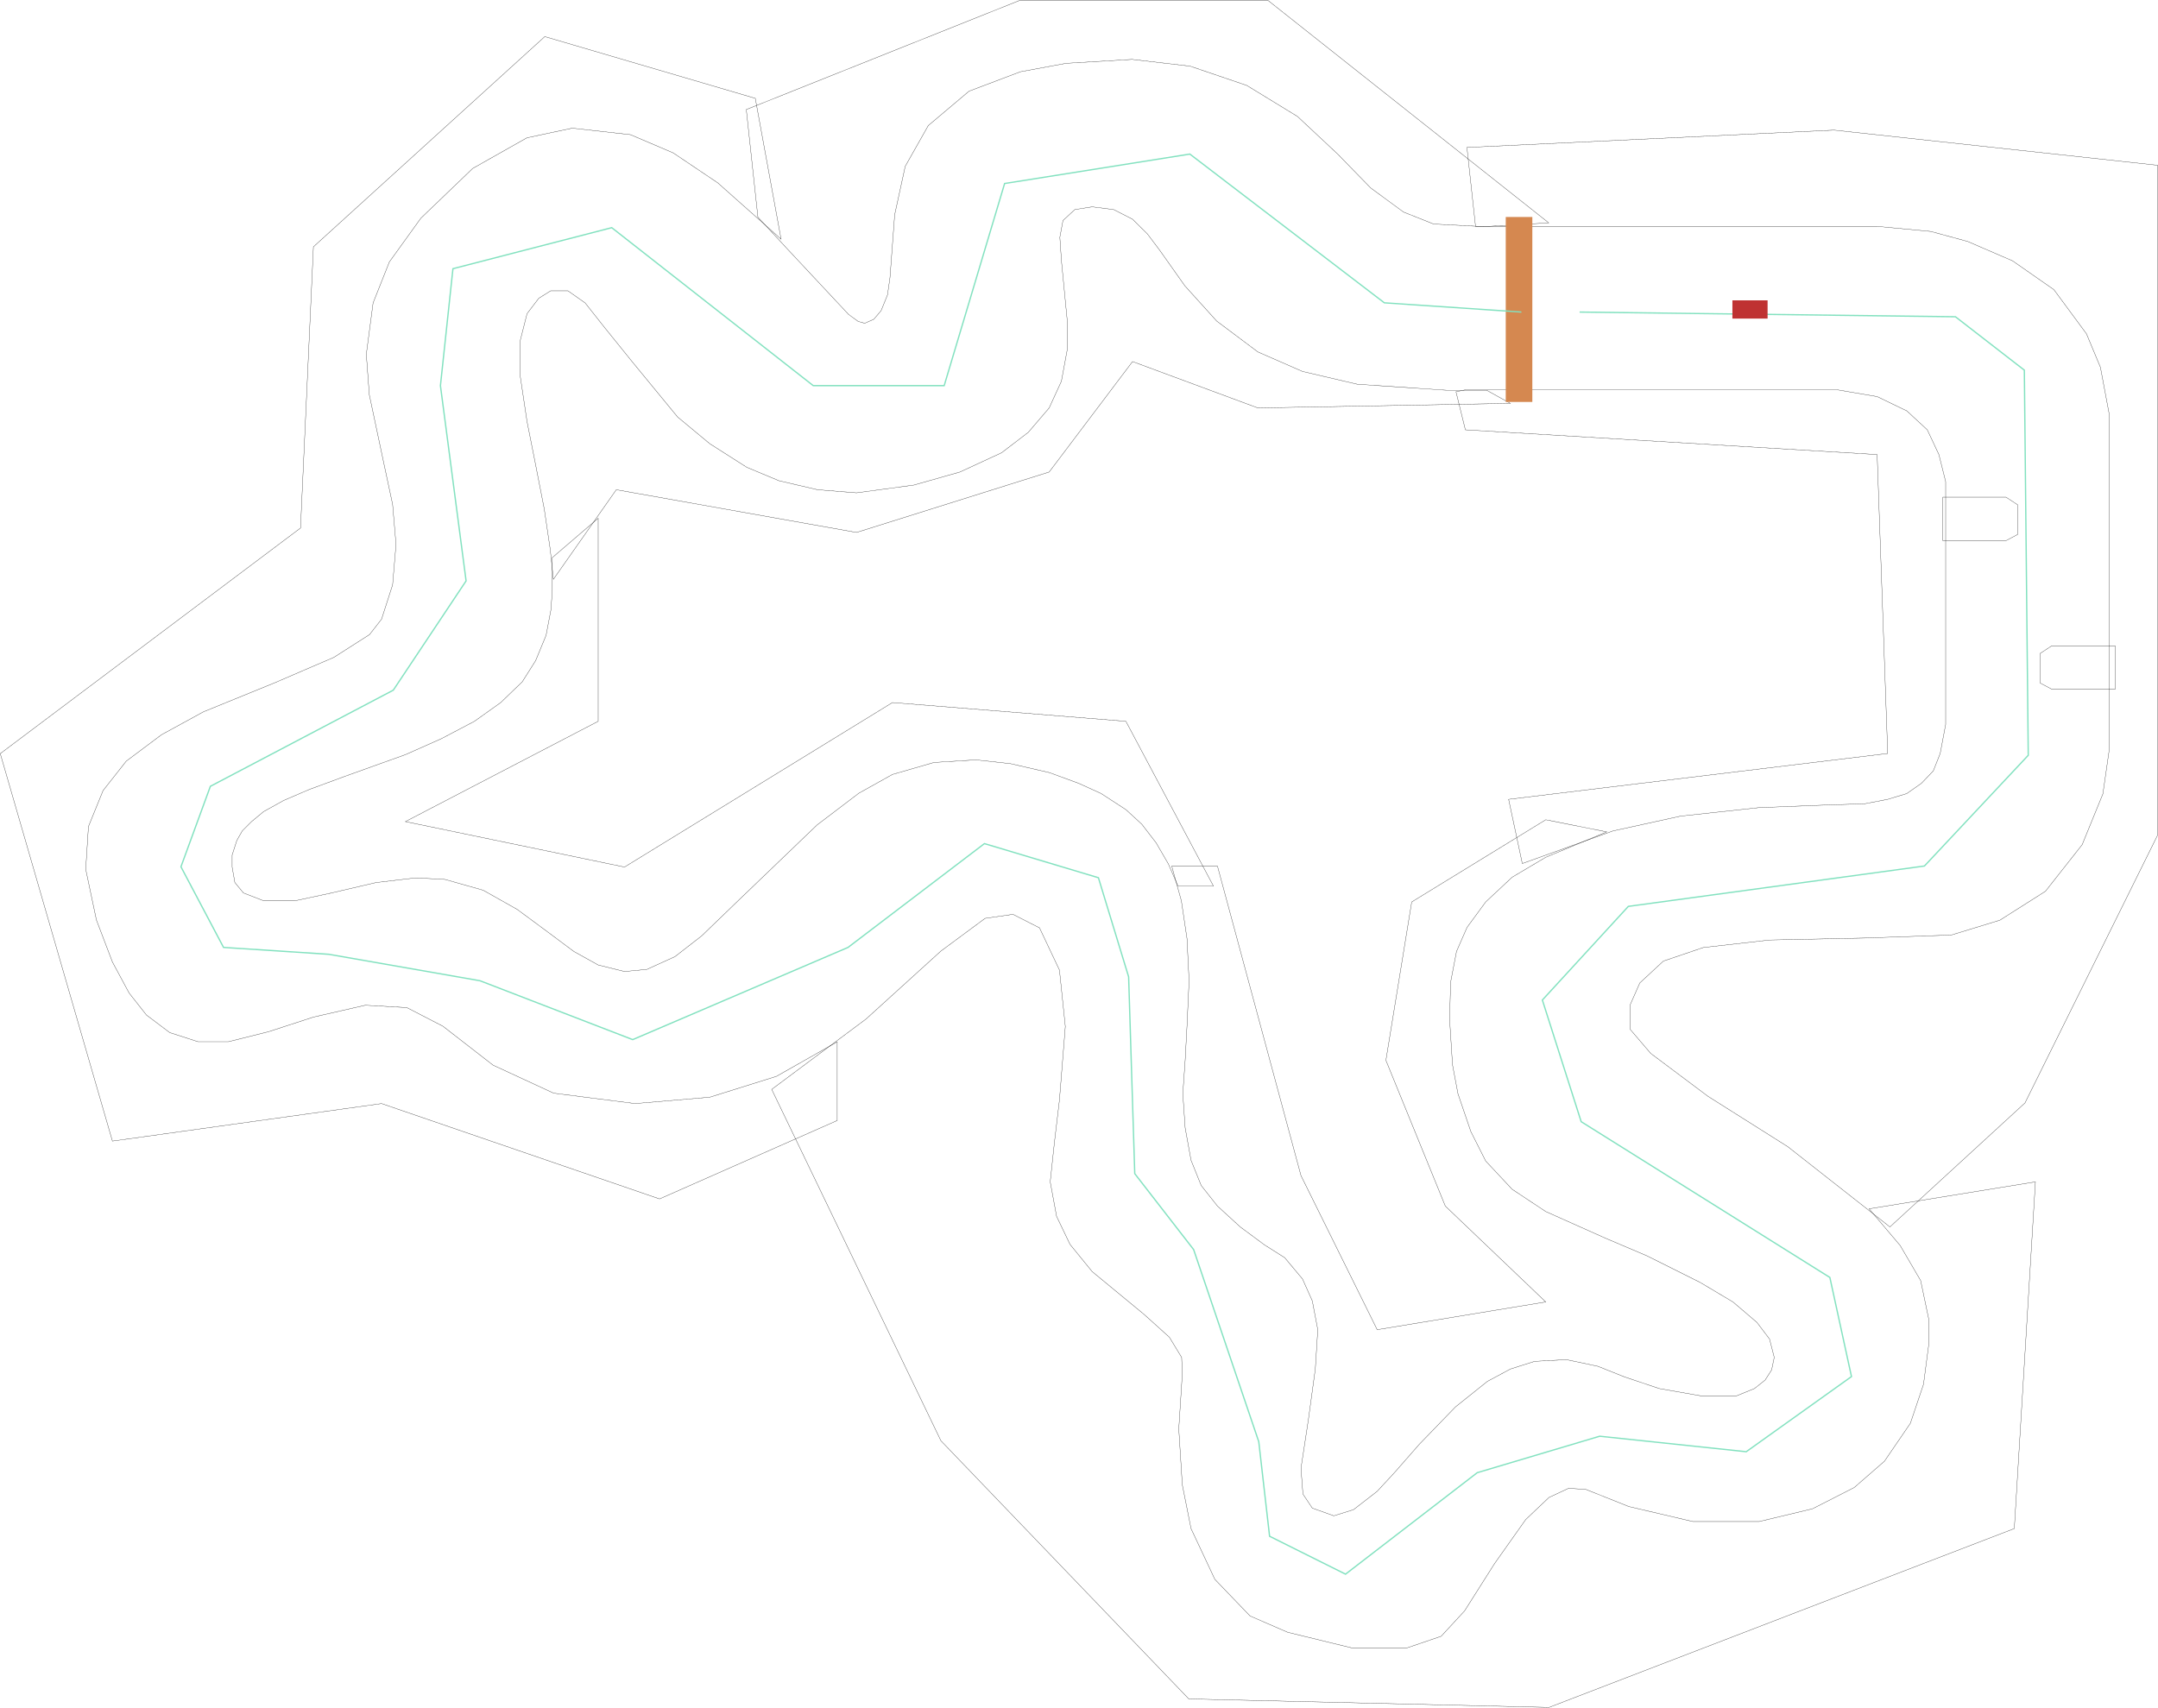
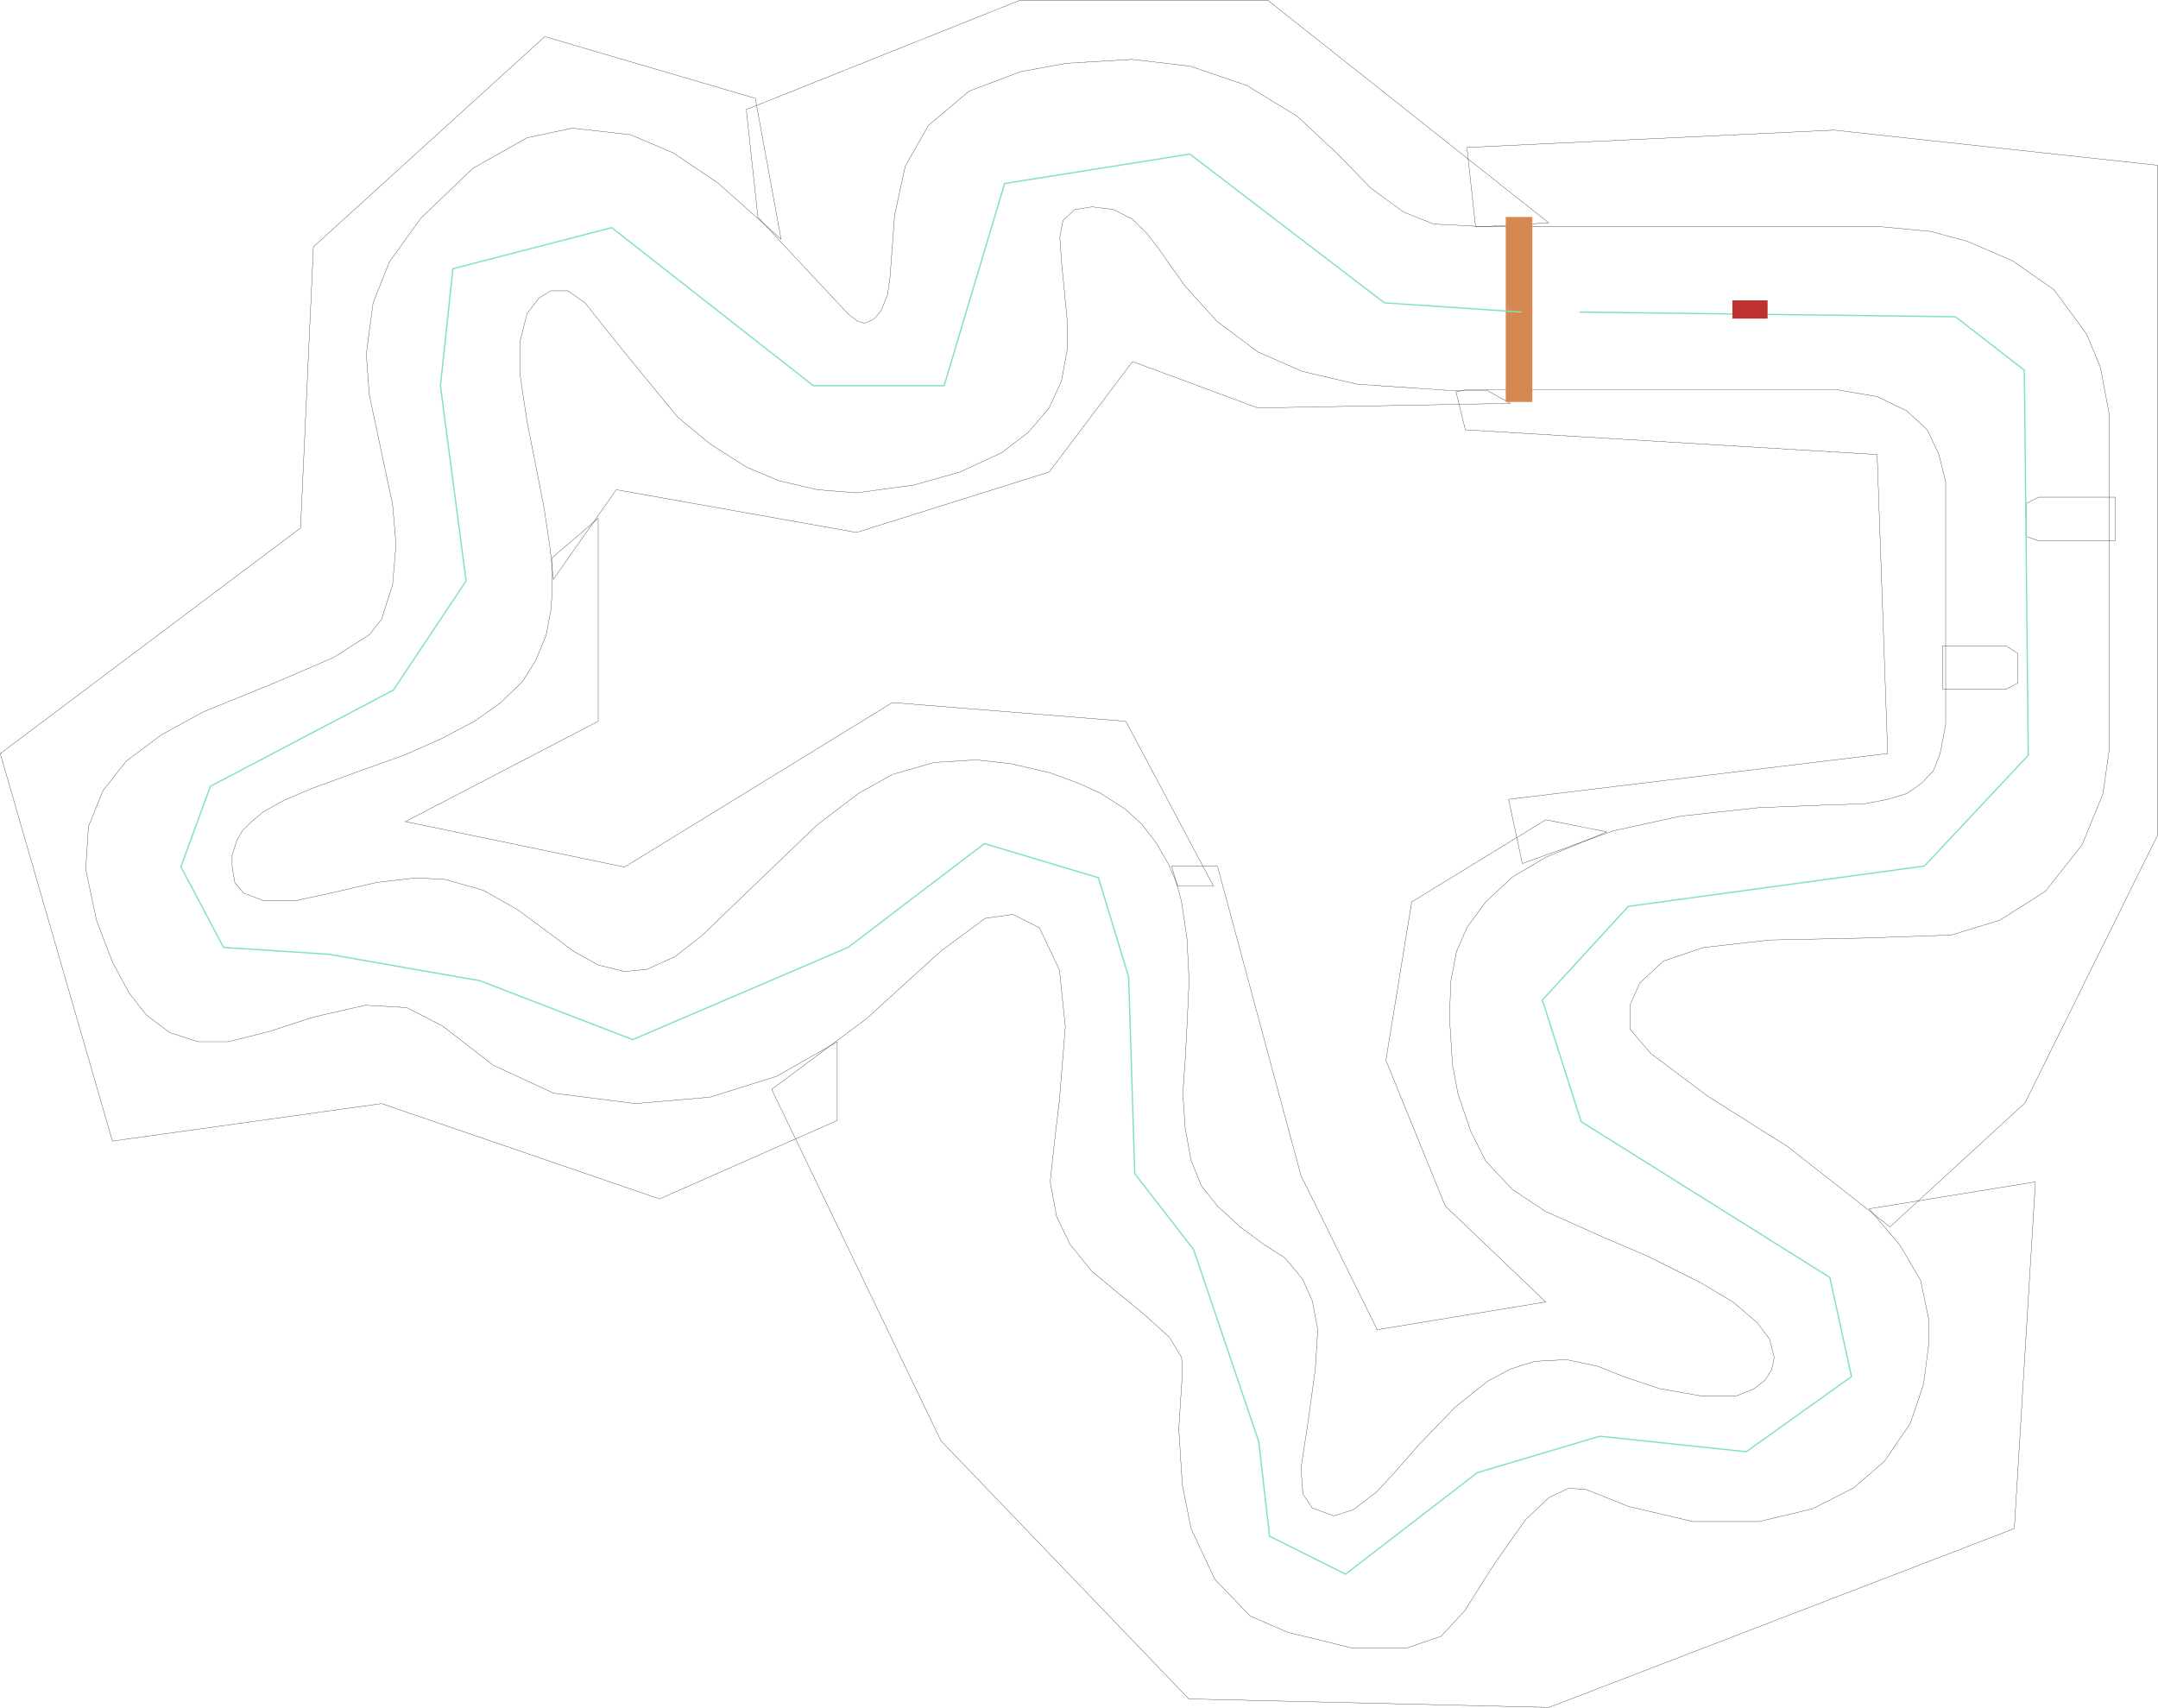
<svg xmlns="http://www.w3.org/2000/svg" width="8283" height="6556" viewBox="0 0 8283 6556" fill="none">
  <path d="M7052.5 1496.5H5624.5L5588.5 1504L5624.5 1650L7205 1745L7245.5 2892.5L5790.5 3068.5L5843 3315L6190.5 3190L6450.5 3133L6750 3100.5L6992 3091L7157.5 3085.5L7245.5 3068.5L7318.5 3046.5L7375 3007L7420.5 2959.5L7447 2892.5L7468 2781V1849L7442 1745L7397.5 1650L7319 1577.5L7205 1522.5L7052.5 1496.5Z" stroke="black" />
  <path d="M5933 3291L6167 3193.5L5933 3147L5418.5 3462.5L5319.5 4070.5L5547.5 4630L5933 4998L5286 5104.5L4993.5 4513L4673 3325H4497.5L4534.5 3458.5L4556 3603L4564 3765.5L4556 3938.5L4549 4070.5L4540 4198.5L4549 4330L4571.5 4454L4610.5 4551L4673 4630L4761 4710.5L4853.5 4779L4931 4828L4999.5 4910L5037 4994L5058 5104.5L5048.5 5255.5L5022 5449.5L4993.5 5636.5L5001 5735.5L5037 5789.5L5119.5 5819L5195 5795.5L5286 5725L5353.5 5652L5448.5 5543.5L5586.5 5401L5709 5303L5797.5 5255.5L5890.5 5226L6012.5 5219.5L6133 5245L6233 5285L6368.5 5330.5L6525.5 5358H6666.5L6734 5330.5L6775 5298L6800 5259L6810 5211L6792 5140.5L6743.5 5076.5L6651.5 4998L6525.5 4923L6321.5 4821L6161.5 4753L5933 4651L5804 4565.5L5702.5 4457L5645.5 4344L5596 4198.5L5575 4087L5564 3912L5568 3770L5590.5 3652.5L5631 3560L5702.5 3462.5L5804 3367.5L5933 3291Z" stroke="black" />
  <path d="M4484.5 3316.5L4521.5 3401.5H4657.5L4321.5 2769L3425.5 2697L2397 3328.5L1556 3154L2296 2769V1989.5L2120 2140.5V2266L2114.5 2341.5L2096 2439L2056 2536L2004.5 2617.5L1922 2697L1821 2769L1693.5 2836L1556 2897L1324.5 2980L1187.5 3030.5L1088.5 3073L1012 3115.5L965.5 3154L930 3189.5L909 3226.5L891 3282.5V3328.5L901.5 3388L934.5 3428L1012 3458H1132.5L1272 3428L1443.5 3388L1596.5 3370L1708 3376L1854.5 3417.5L1985 3491L2104 3579L2202.5 3652.5L2296 3704.5L2397 3729.5L2482.5 3721.5L2590.5 3672.5L2693.5 3592.5L2836 3455L3136 3167L3296.5 3045L3425.5 2973L3585 2927L3745.5 2917L3878 2931.5L4028 2966L4140 3007L4226 3046L4321.5 3108L4382.5 3164L4437.5 3235.5L4484.5 3316.5Z" stroke="black" />
  <path d="M2112 2109.5L2124 2224L2365.5 1880L3287.5 2044L4027 1812L4347 1388L4828 1566L5797 1548.5L5706 1498H5550.5L5209.5 1475L4999.5 1426L4828 1351L4670 1232.5L4548 1097.5L4451.5 961L4404.5 898.5L4347 841.5L4274.5 804.5L4192 794L4125.5 804.5L4080 846.5L4068 911L4074 1000L4096.5 1232.5V1341.5L4074 1463.5L4027 1566L3947 1659.5L3844.5 1738L3684.5 1812L3508 1862L3287.5 1892L3138 1880L2990 1845.5L2866.5 1794L2724.5 1703.5L2601 1601L2426 1388L2321.5 1258.5L2246 1163L2180 1116.5H2113.5L2068 1145L2023 1204L1997 1306.5V1445.5L2023 1619L2053 1770L2089 1954L2112 2109.5Z" stroke="black" />
  <path d="M3026.5 960.5L2909 833.5L2864.5 420.5L3916.5 0.5H4865.5L5944.5 855.5L5693.5 870L5502.5 860L5387 814L5261 721.5L5135 592L4980 447L4785.5 328L4568 254L4345 228L4092.5 243L3916.5 275.5L3719.5 350L3563 482L3474.5 638.5L3434 824.5L3416 1065.5L3406.5 1132L3382 1192.5L3354 1225.5L3319 1241L3294 1234L3257 1207L3026.5 960.5Z" stroke="black" />
  <path d="M2980 4132L3213.5 3999.5V4301.5L2531.5 4602.5L1464.5 4236.5L431.5 4380.5L1 2893L1153.5 2027L1203 947.5L2091 140.5L2899 377.5L2998 918L2755 702L2584 587L2420 517L2196.5 492L2022.5 529L1814.5 646.5L1615.5 837.5L1494.5 1005.5L1432 1163L1406 1360L1417.5 1515.5L1473 1777.5L1507 1936.5L1520 2090L1507 2245L1464.5 2377L1418.5 2436L1281.5 2523.5L1053.5 2621.5L781 2732.5L620 2820.5L484.5 2922L395.5 3035L339.5 3173L329 3337L370 3531.5L431.5 3693L495.5 3812L562 3896.5L651.5 3964L760 3999H877L1031 3960.5L1203 3904.5L1402 3859L1561.5 3868L1700 3939.5L1892.5 4089L2125 4196.5L2437.5 4236.5L2724.5 4212L2980 4132Z" stroke="black" />
  <path d="M7205 869H5663.5L5630.5 566L7039 499.5L8282 634.5V3205L7772.5 4234L7254 4710L6862 4402L6555.5 4208.5L6336 4044L6257 3951.5V3857.5L6294 3773.5L6384.5 3689.5L6537.5 3637.5L6793 3608.5L7156.5 3601L7489.5 3589.5L7676 3532.5L7851 3421.5L7992 3242.5L8071.5 3047.5L8095 2884V1586L8062 1410L8008.5 1281.5L7883.5 1112L7725 1001.5L7552.5 927L7411 888.5L7205 869Z" stroke="black" />
  <path d="M7293.5 4781.5L7174 4640.5L7812.5 4537L7731.5 5868L5945.5 6554.5L4563 6522L3611.5 5531L2962 4182L3324 3912L3611.5 3651L3781 3525.5L3888 3510L3990 3562L4066.5 3724L4089 3940.5L4066.5 4222.5L4047 4387L4031 4537L4055.5 4669.5L4107 4777L4192 4881.5L4391.5 5046L4488.5 5133.5L4535.5 5211L4538 5274.5L4524.5 5485.5L4538 5700L4571.5 5868L4663 6063L4798 6203.5L4942 6266L5190 6326.5H5399L5531.5 6281.5L5621.5 6184L5736.5 6002.5L5856 5833.5L5945.5 5748.5L6020.5 5713.5L6086.5 5717.5L6252 5783.5L6497.5 5841H6752.5L6957 5792L7117 5710.5L7233 5609.5L7332.5 5464L7383 5314L7402.5 5165.5V5061.5L7372 4916L7293.5 4781.5Z" stroke="black" />
-   <path d="M7699.5 1908.5H7457V2075.5H7699.5L7744.5 2051.5V1938L7699.5 1908.5Z" stroke="black" />
-   <path d="M7875.58 2479H8118.5V2646H7875.58L7830.5 2622V2508.5L7875.58 2479Z" stroke="black" />
+   <path d="M7824 1908.5H8118.5V2075.5H7824L7779 2060.5V1932L7824 1908.5Z" stroke="black" />
+   <path d="M7699.92 2479H7457V2646H7699.92L7745 2622V2508.5L7699.92 2479Z" stroke="black" />
  <rect x="5779.5" y="1543" width="710" height="102" transform="rotate(-90 5779.5 1543)" fill="#D58850" />
  <path d="M5839.5 1198L5313.5 1162.5L4567 591.5L3856 704.5L3624 1480.5H3121.5L2348 874L1738.5 1031.5L1690.5 1480.5L1789 2230L1509.5 2649.5L807.5 3018.5L694.5 3327.5L858 3637L1262.5 3663.5L1842.5 3765L2428.5 3991L3255 3637L3778.5 3238.5L4216 3369.5L4332 3750L4355.5 4505.5L4581.5 4797L4831.5 5534.5L4873 5897.5L5164.5 6043L5670 5653.5L6140 5513.5L6702.5 5573L7106.5 5284.5L7023.5 4904L6069 4306L5920 3839L6250 3479.5L7386.5 3324.5L7785 2899.5L7770 1421L7505.5 1216L6063 1198" stroke="#82E1BF" stroke-width="5" />
  <rect x="6784.5" y="1223" width="135" height="70" transform="rotate(-180 6784.5 1223)" fill="#BF3232" />
</svg>
